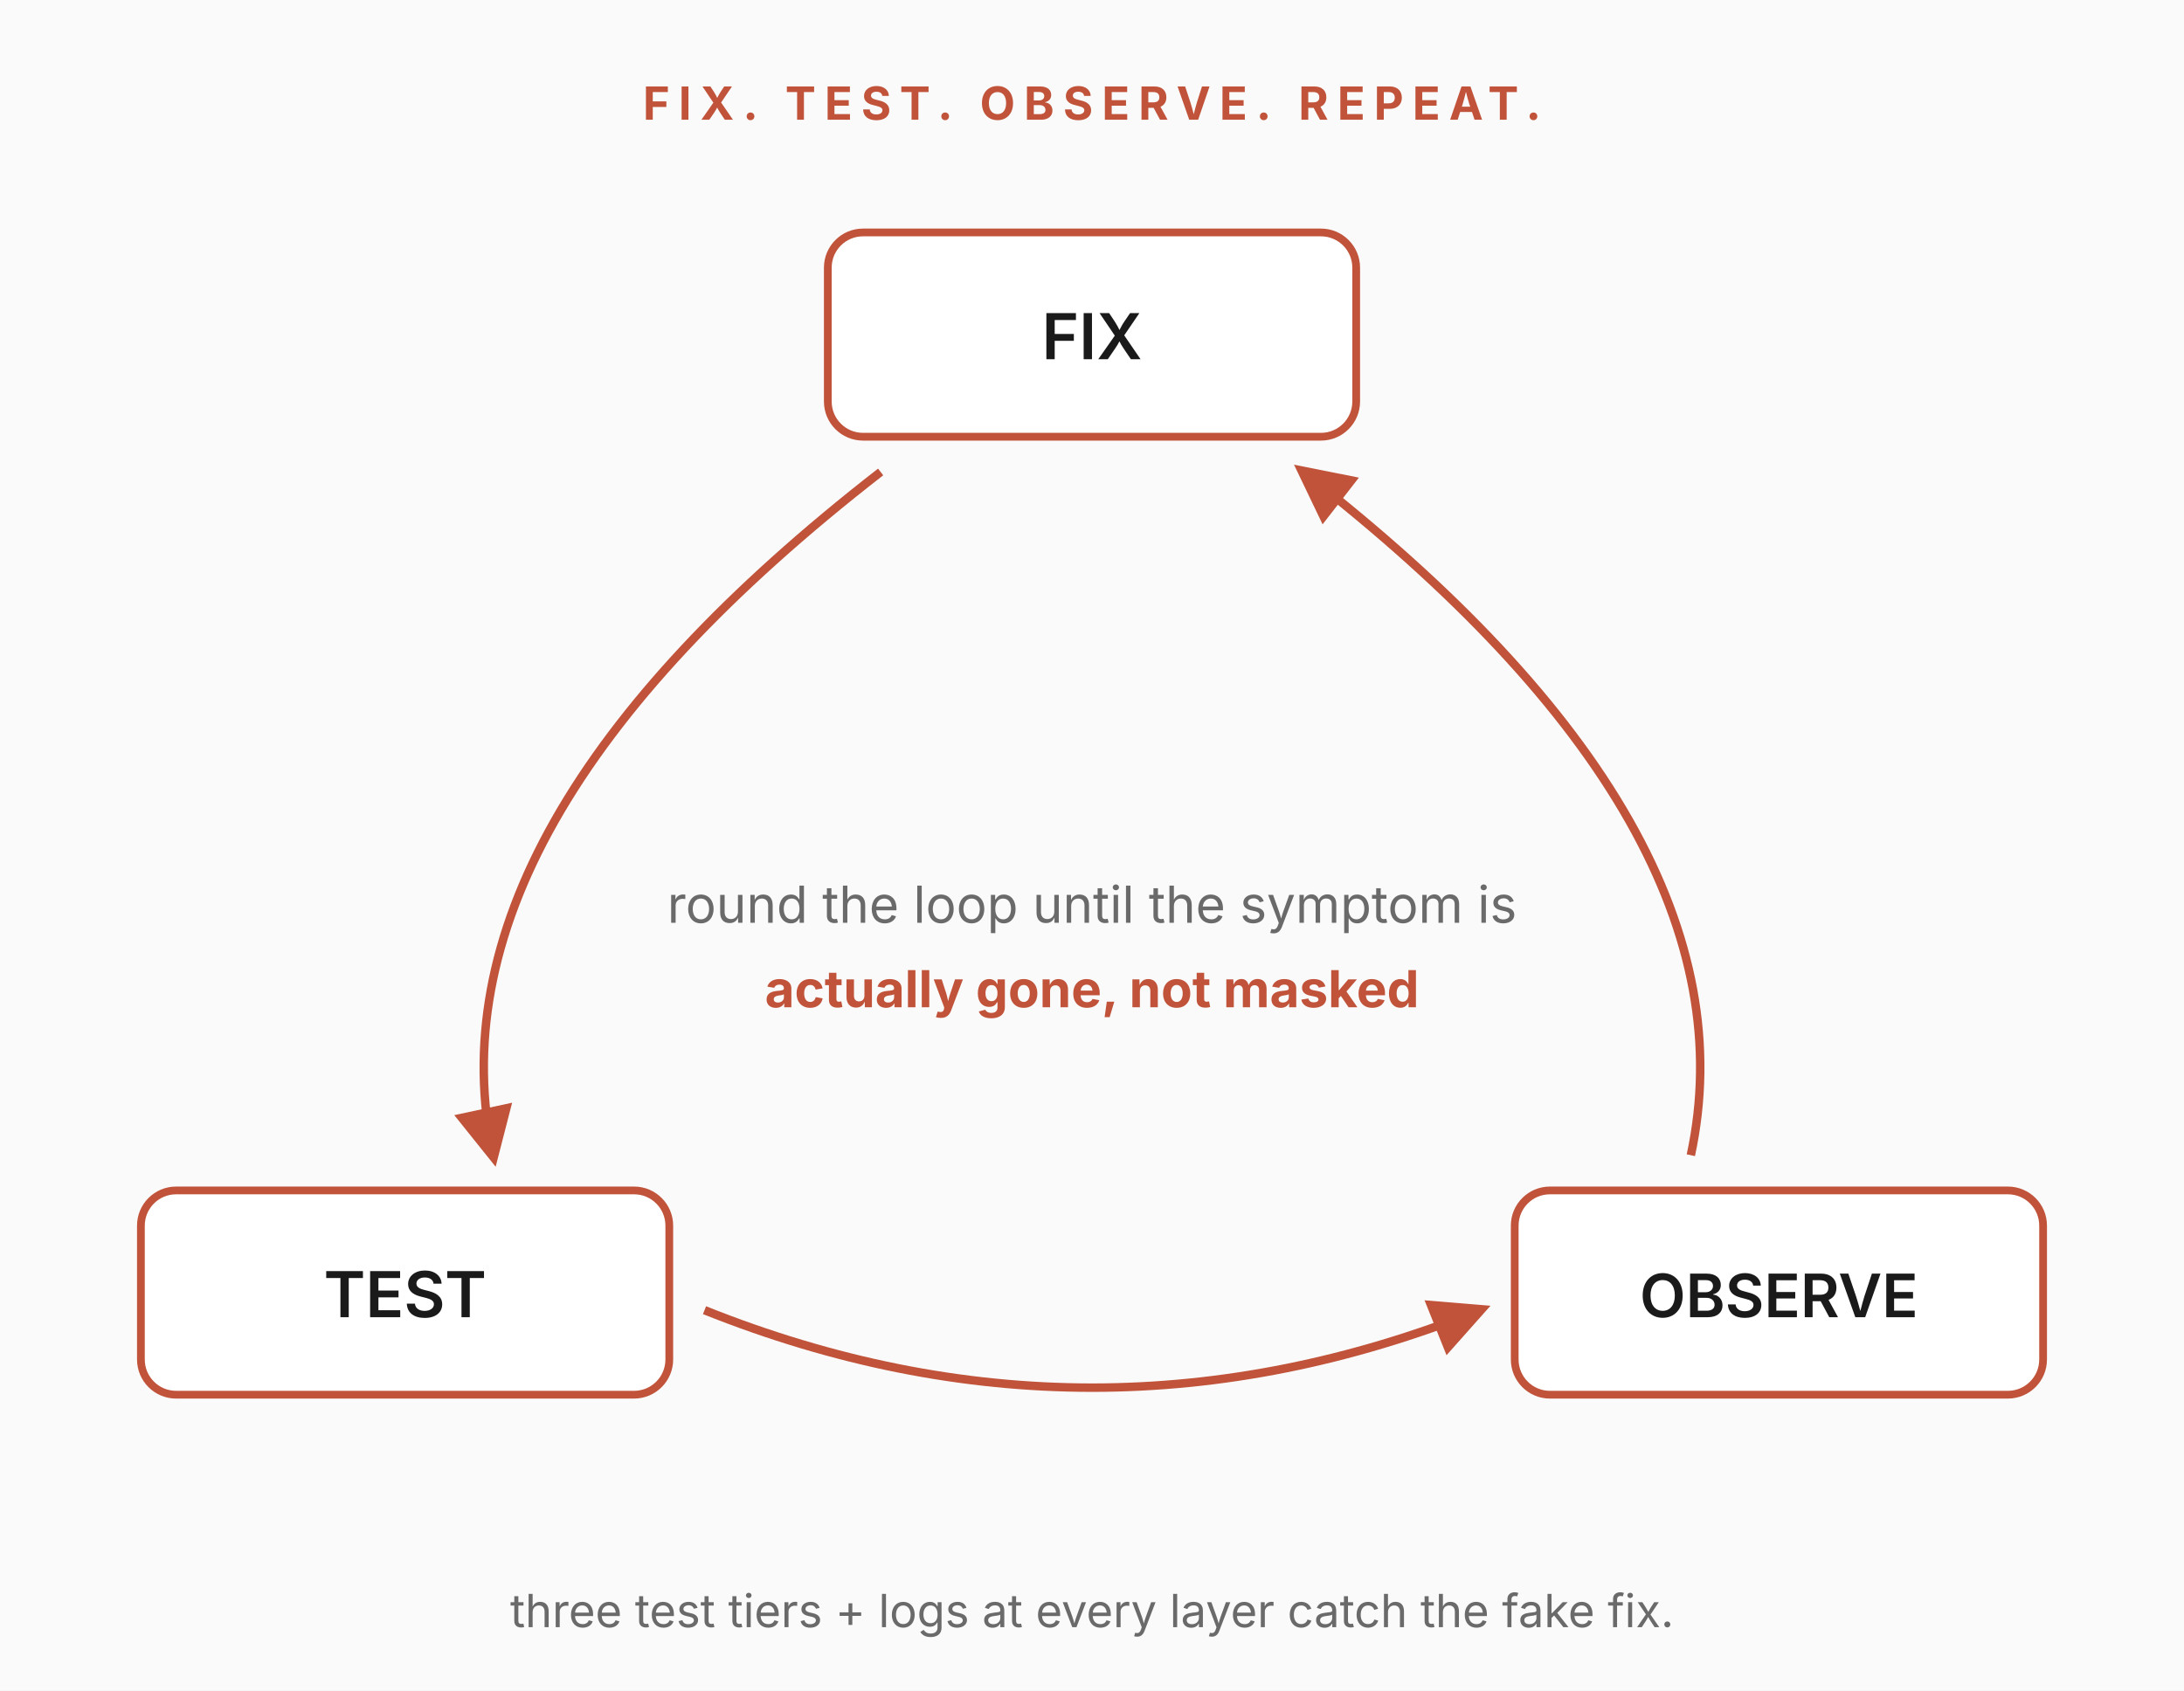
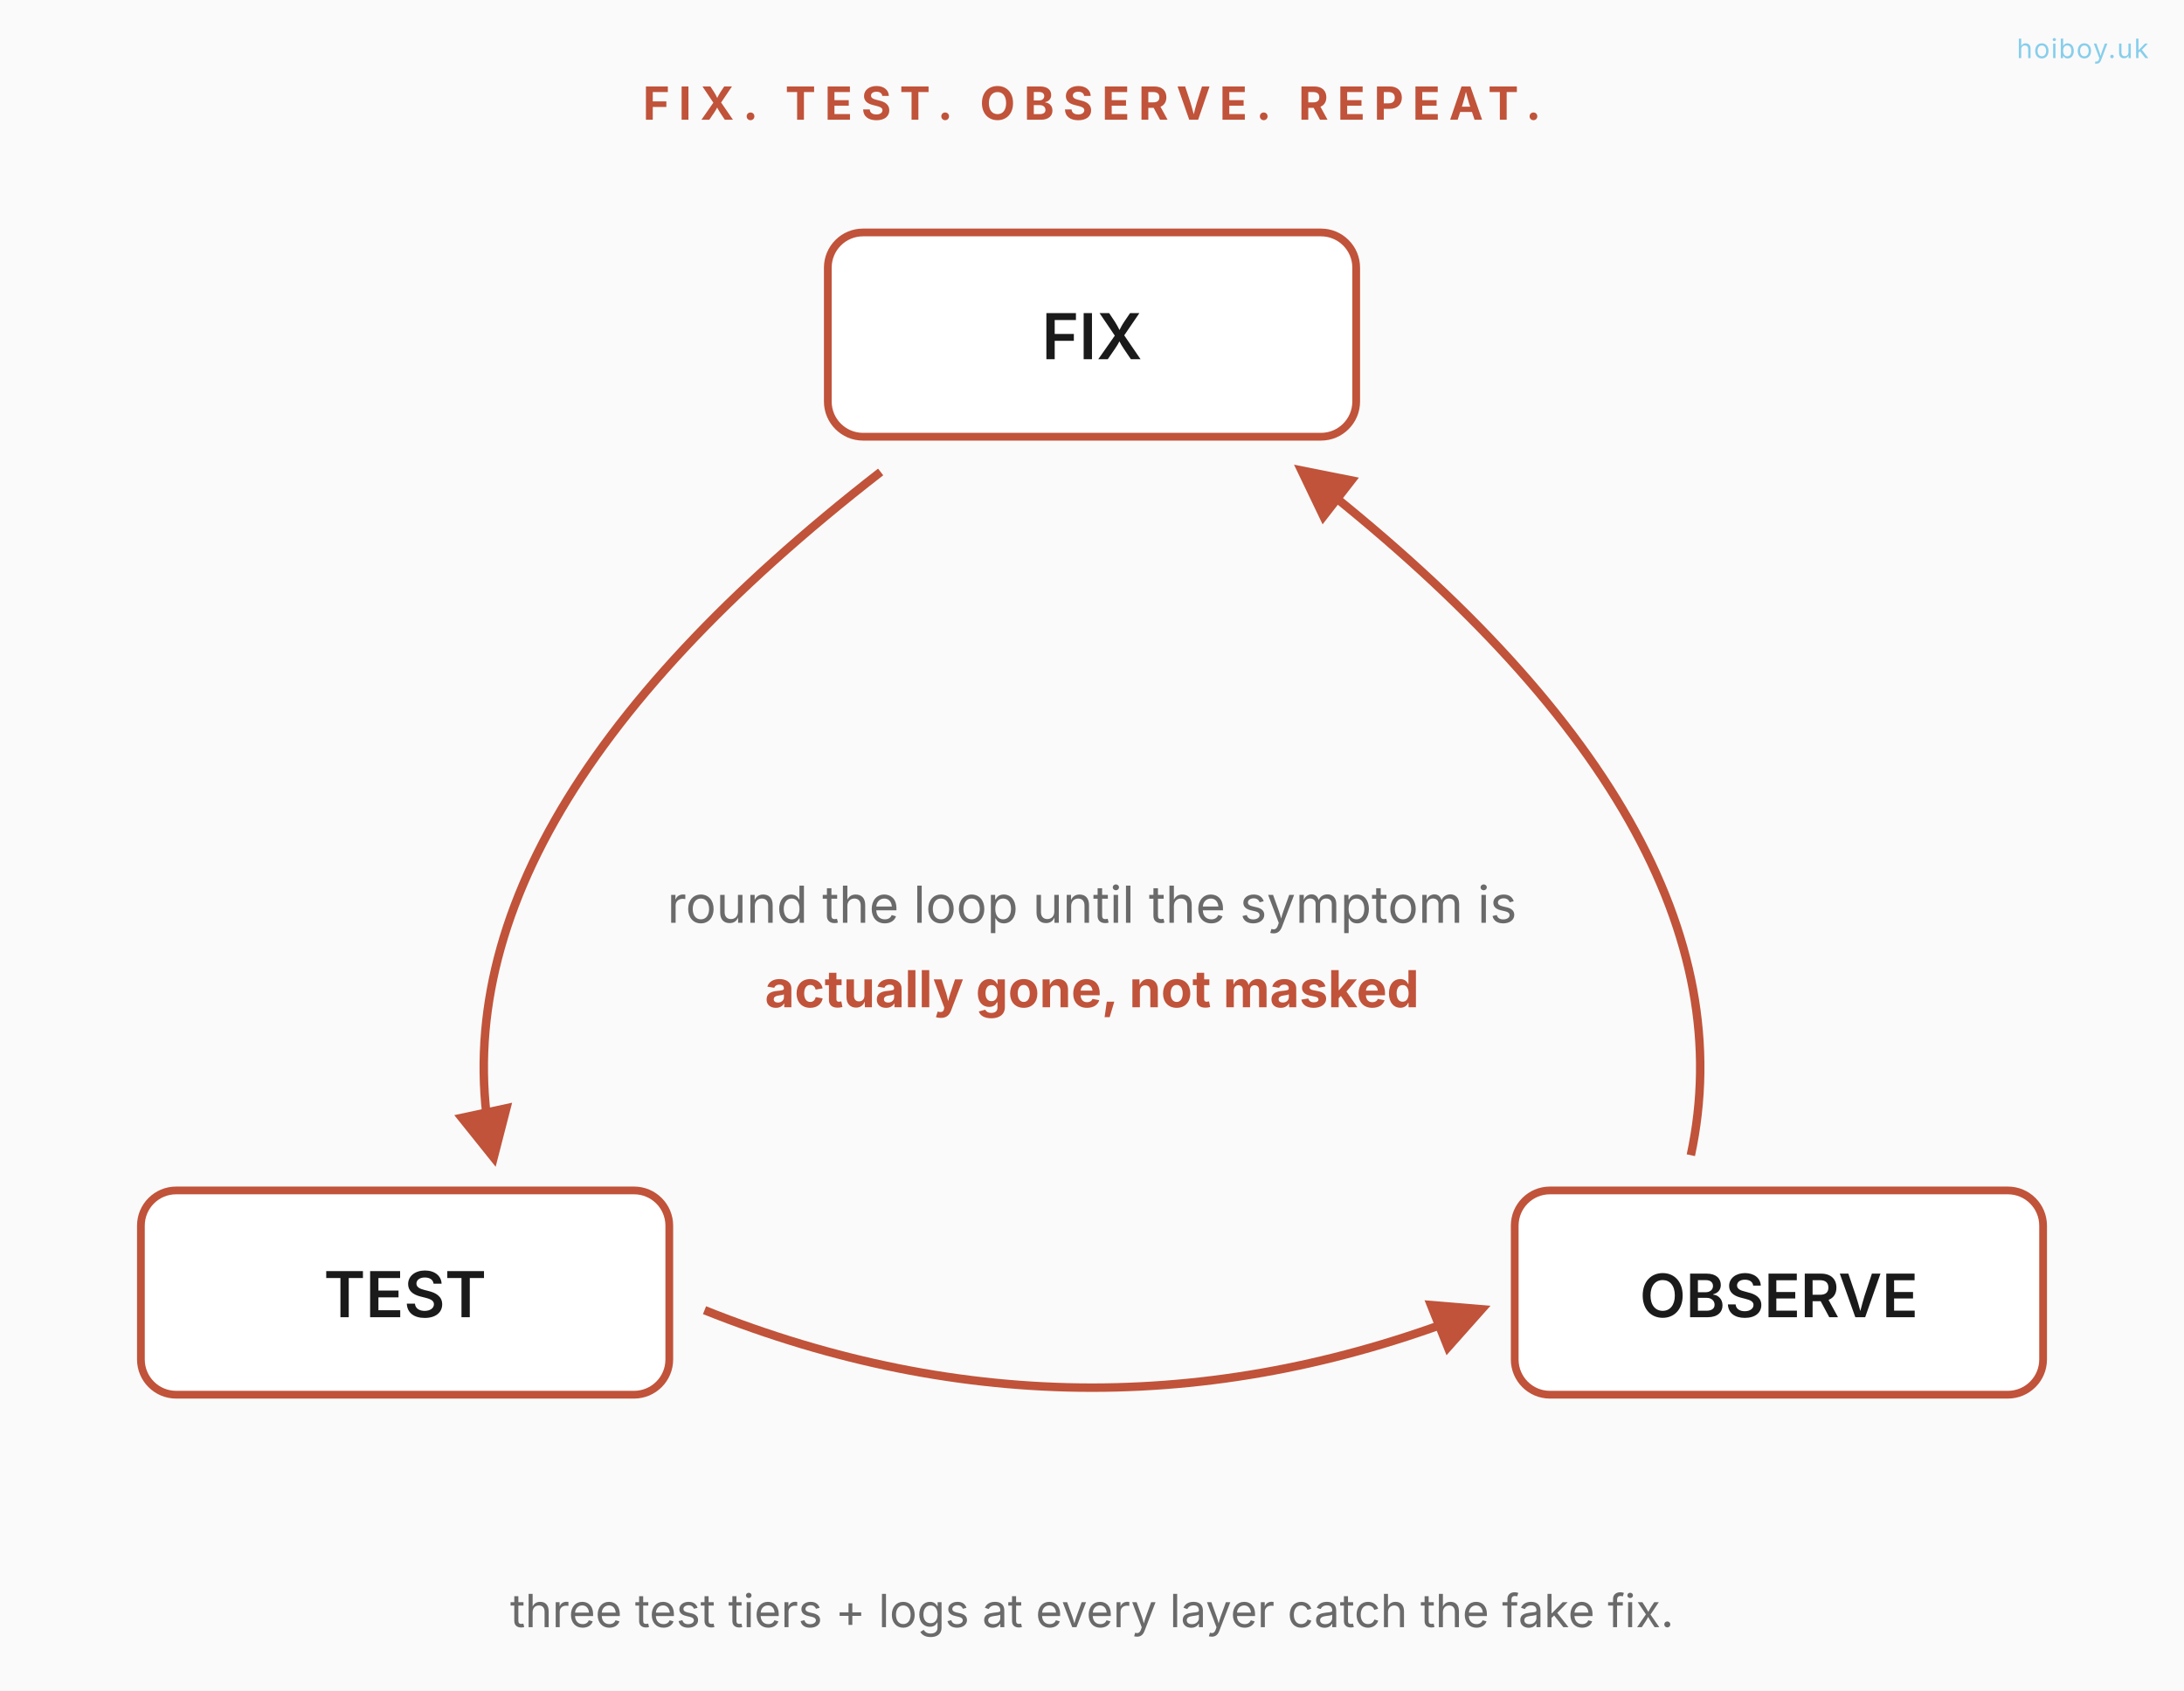
<svg xmlns="http://www.w3.org/2000/svg" viewBox="0 0 620 480" width="620" height="480" role="img" aria-label="A triangular loop with three corners: Fix at the top, Test at the bottom left, Observe at the bottom right. Arrows cycle from Fix to Test to Observe and back to Fix. The loop repeats until the symptom is actually gone, not masked. All three test tiers plus logs at every layer catch a fake fix." font-family="Inter, system-ui, -apple-system, Segoe UI, Roboto, sans-serif">
  <defs>
    <marker id="loop-arrow" viewBox="0 0 10 10" refX="8" refY="5" markerWidth="7" markerHeight="7" orient="auto-start-reverse">
      <path d="M0,0 L10,5 L0,10 z" fill="#c0533a" />
    </marker>
    <style>
      .bg { fill: #fafafa; }
      .card { fill: #ffffff; }
      .label { fill: #1a1a1a; font-weight: 600; }
      .muted { fill: #6a6a6a; }
      .accent { fill: #c0533a; }
      .accentstroke { stroke: #c0533a; }
+       .watermark { fill: #87ceeb; }
      @media (prefers-color-scheme: dark) {
        .bg { fill: #141414; }
        .card { fill: #1f1f1f; }
        .label { fill: #f0f0f0; }
        .muted { fill: #a6a6a6; }
      }
    </style>
  </defs>
  <rect x="0" y="0" width="620" height="480" class="bg" />
+   <text x="610" y="16.5" text-anchor="end" class="watermark" font-size="7.6" font-weight="400" letter-spacing="0.34">hoiboy.uk</text>
  <text x="310" y="34" text-anchor="middle" class="accent" font-size="13" font-weight="700" letter-spacing="2.5">FIX. TEST. OBSERVE. REPEAT.</text>
  <path d="M250,134 Q120,235 140,328" fill="none" class="accentstroke" stroke-width="2.4" marker-end="url(#loop-arrow)" />
  <path d="M200,372 Q310,416 420,372" fill="none" class="accentstroke" stroke-width="2.4" marker-end="url(#loop-arrow)" />
  <path d="M480,328 Q500,235 370,134" fill="none" class="accentstroke" stroke-width="2.4" marker-end="url(#loop-arrow)" />
  <rect x="235" y="66" width="150" height="58" rx="10" class="card accentstroke" stroke-width="2.2" />
  <text x="310" y="102" text-anchor="middle" class="label" font-size="18">FIX</text>
  <rect x="40" y="338" width="150" height="58" rx="10" class="card accentstroke" stroke-width="2.2" />
  <text x="115" y="374" text-anchor="middle" class="label" font-size="18">TEST</text>
  <rect x="430" y="338" width="150" height="58" rx="10" class="card accentstroke" stroke-width="2.2" />
  <text x="505" y="374" text-anchor="middle" class="label" font-size="17">OBSERVE</text>
  <text x="310" y="262" text-anchor="middle" class="muted" font-size="14.5">round the loop until the symptom is</text>
  <text x="310" y="286" text-anchor="middle" class="accent" font-size="14.5" font-weight="700">actually gone, not masked</text>
  <text x="310" y="462" text-anchor="middle" class="muted" font-size="13">three test tiers + logs at every layer catch the fake fix.</text>
</svg>
